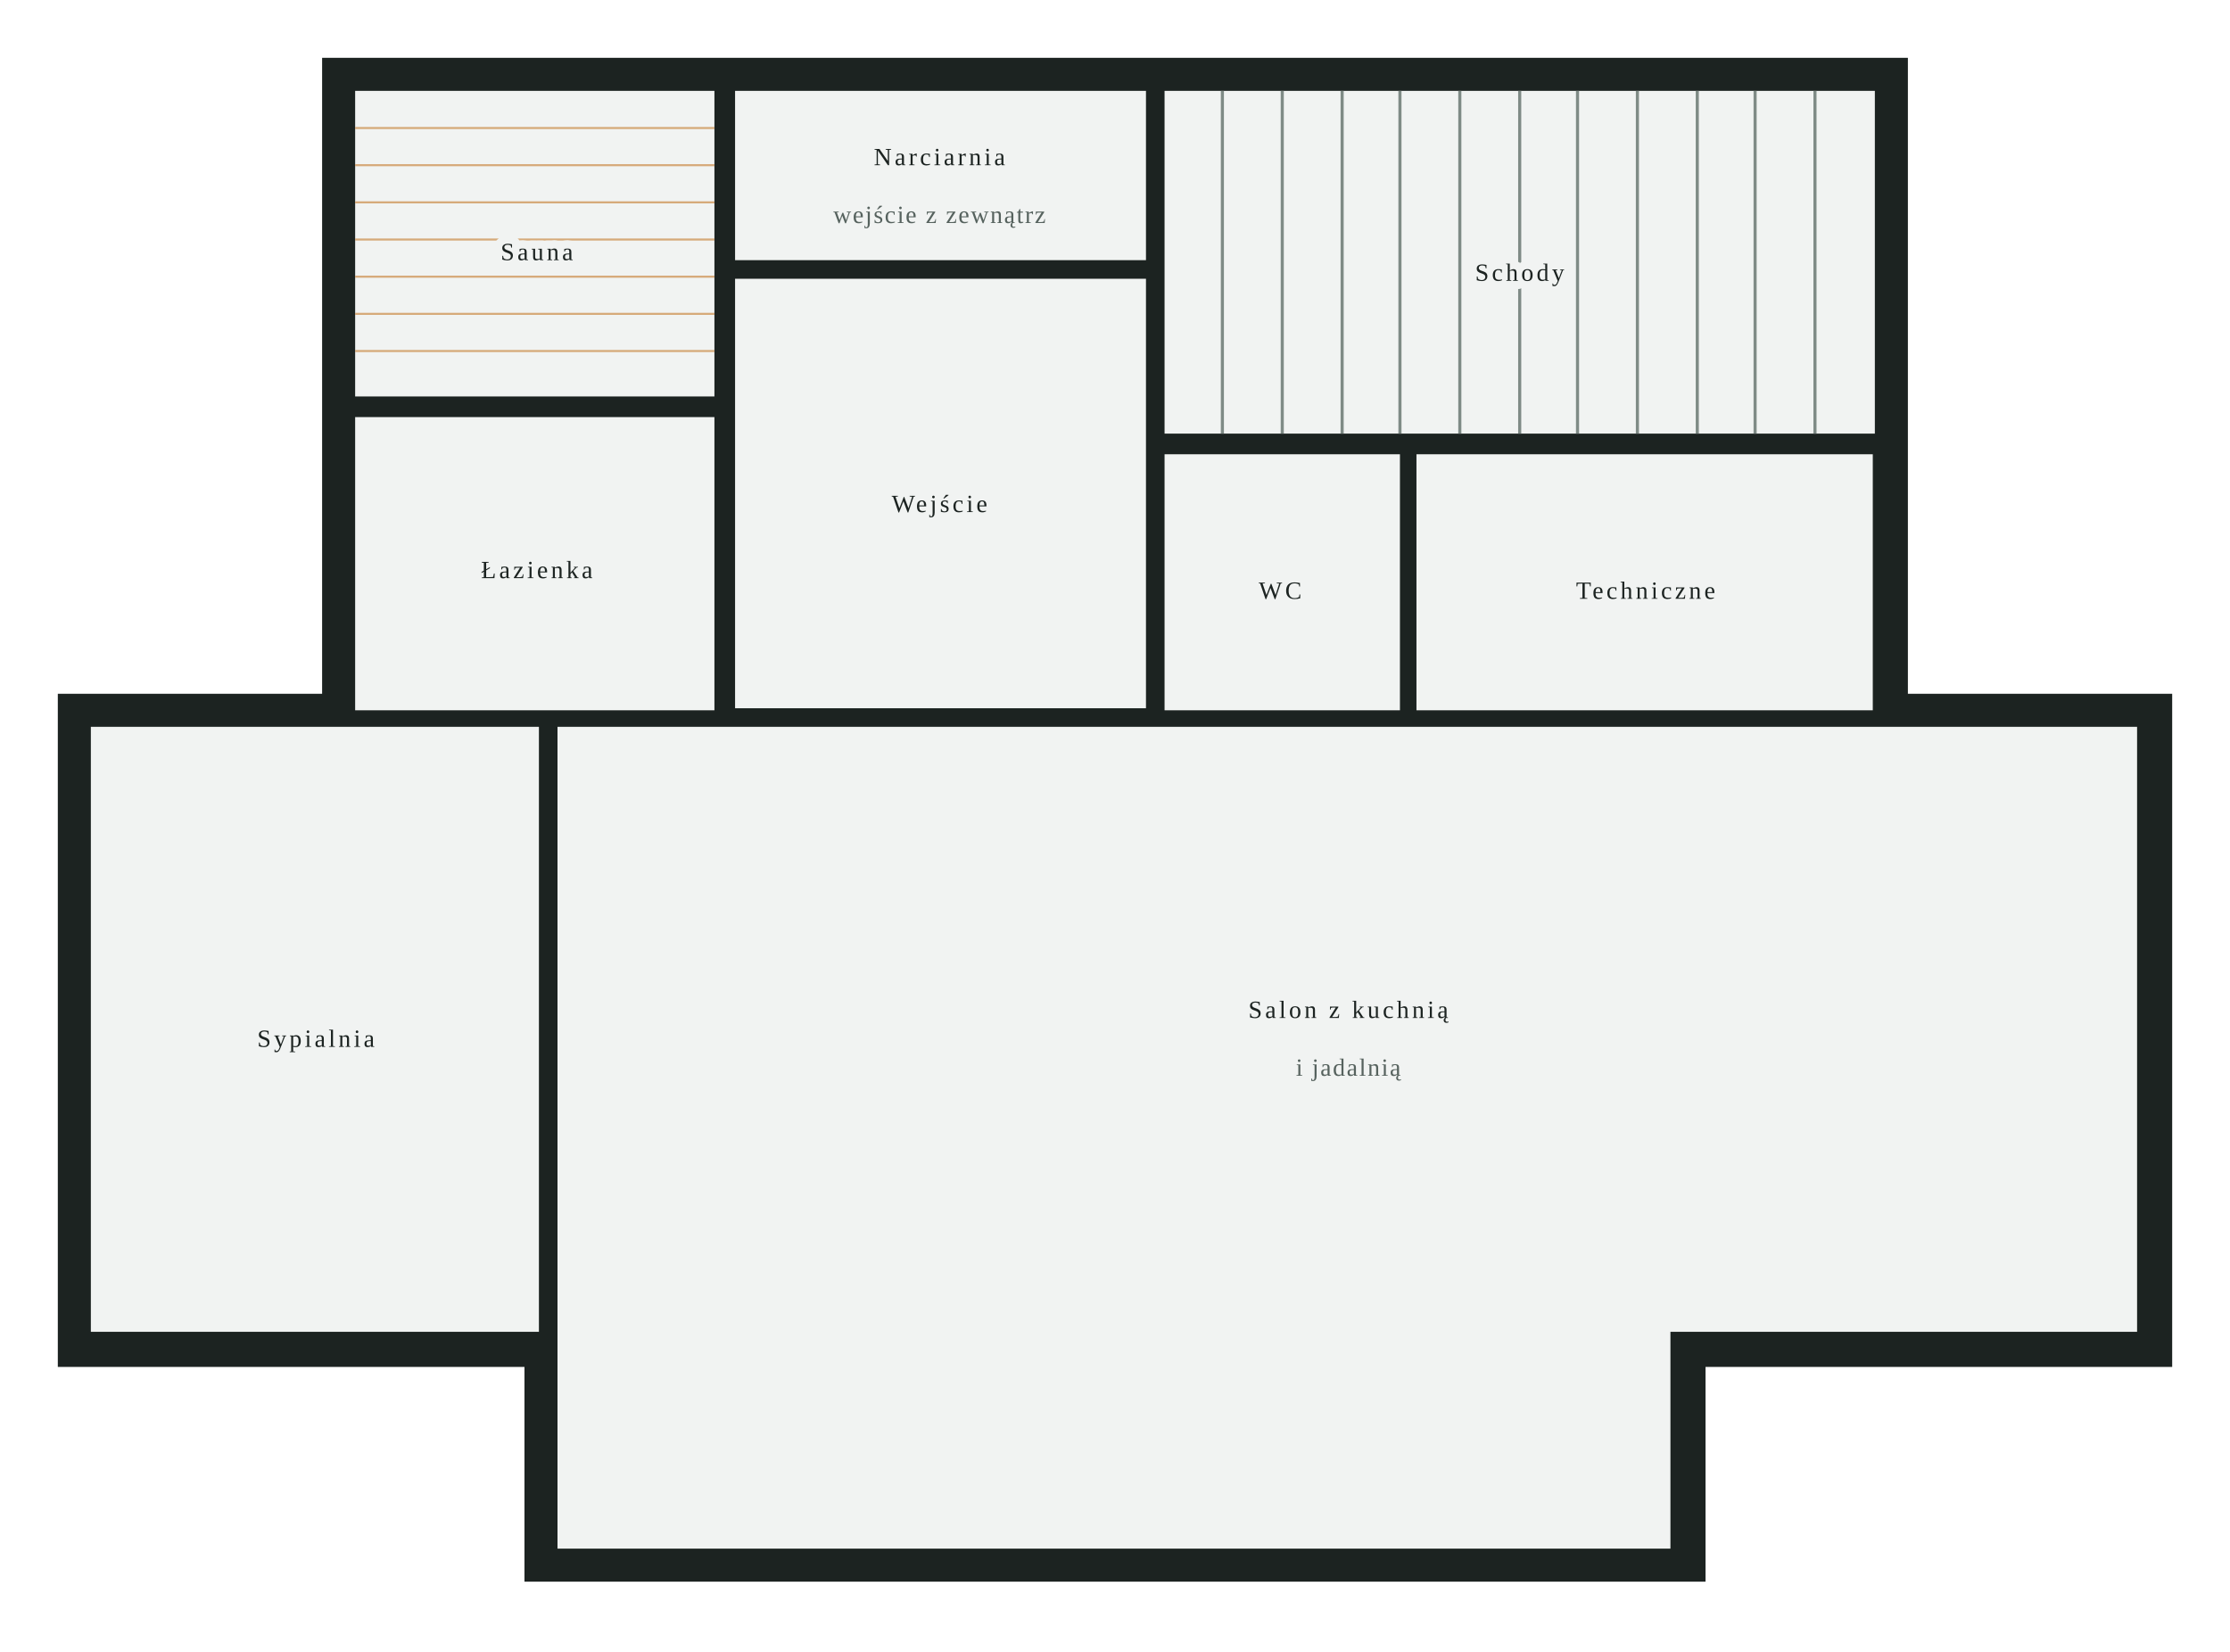
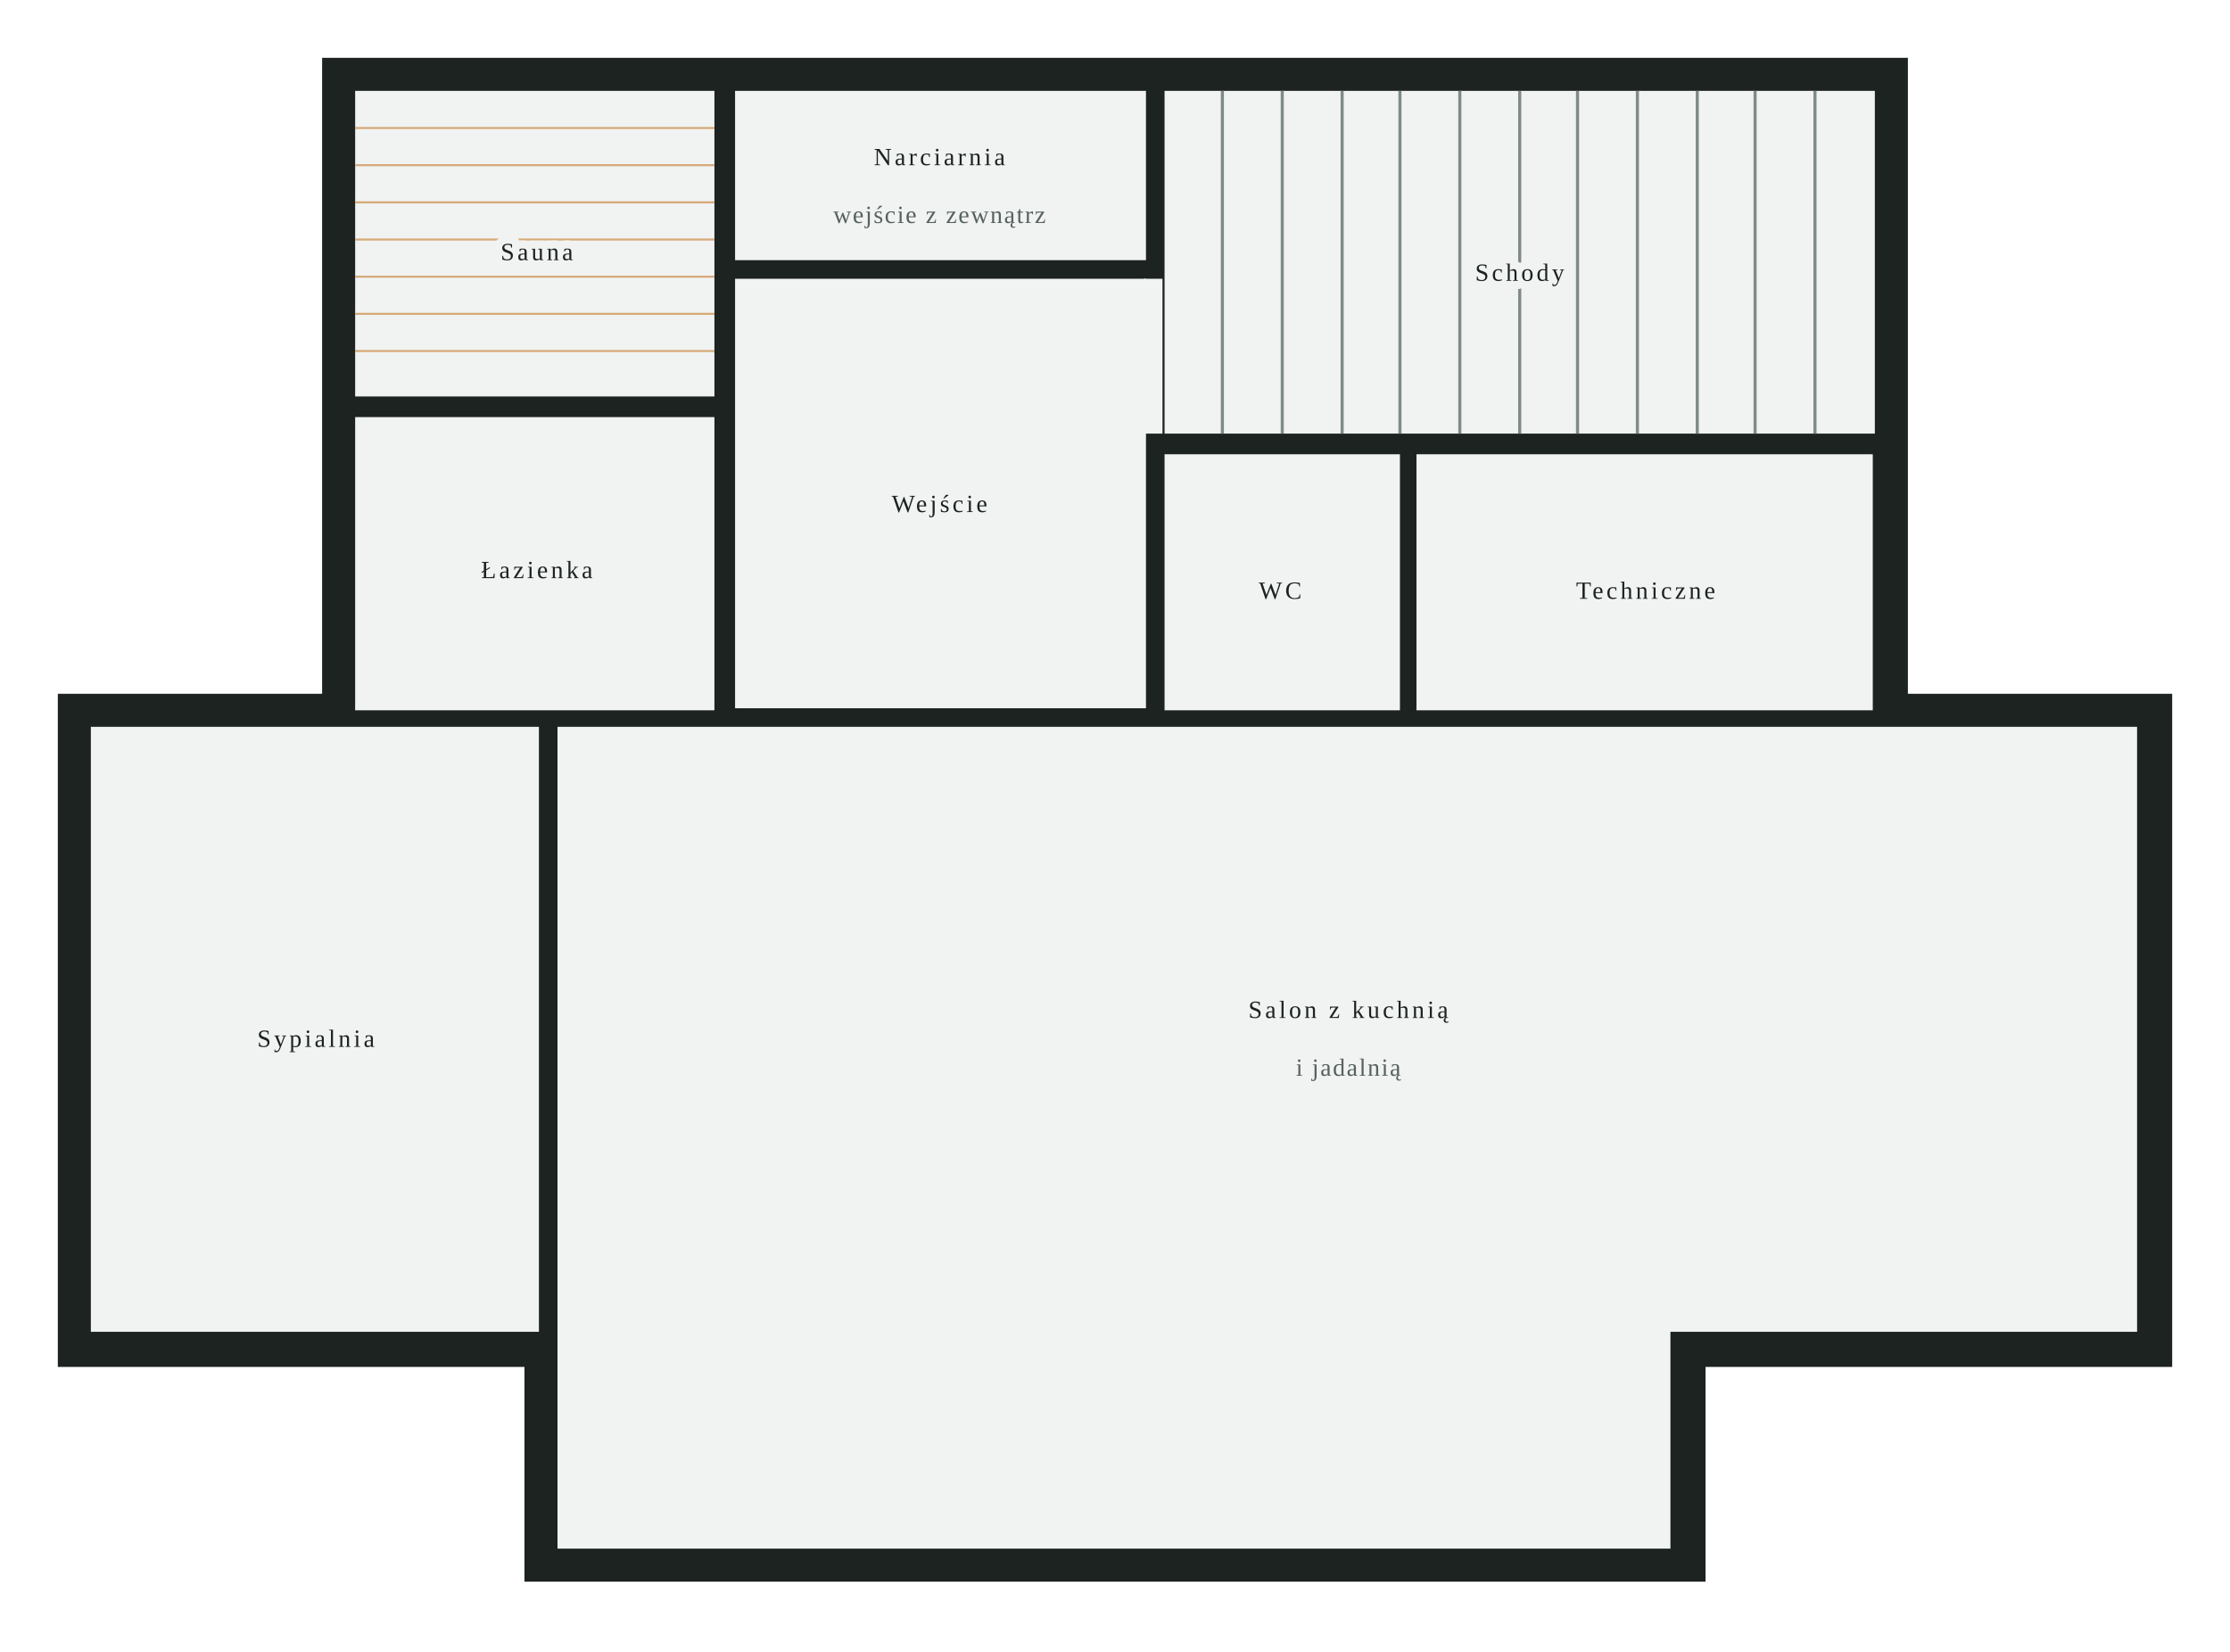
<svg xmlns="http://www.w3.org/2000/svg" viewBox="-40 -40 1080 800" role="img" aria-label="Rzut poglądowy domku, układ z salonem na parterze: parter">
  <style>.bryla{fill:var(--color-atrament,#1c2321);stroke:var(--color-atrament,#1c2321);stroke-width:24;stroke-linejoin:miter}.pokoj{fill:var(--color-tlo,#f1f3f2)}.pokoj.skos{fill:var(--color-tlo-2,#e4e9e7)}.stopnie{stroke:var(--color-linia-mocna,#7f8b86);stroke-width:1.5;vector-effect:non-scaling-stroke}.sauna-deski{stroke:var(--color-bursztyn,#c47a2a);stroke-width:1;opacity:.6;vector-effect:non-scaling-stroke}.nazwa{font:500 19px var(--font-ui,sans-serif);letter-spacing:.12em;text-transform:uppercase;fill:var(--color-atrament,#1c2321);paint-order:stroke;stroke:var(--color-tlo,#f1f3f2);stroke-width:8px;stroke-linejoin:round}.dopisek{font:500 18px var(--font-ui,sans-serif);letter-spacing:.06em;font-variant-numeric:tabular-nums;fill:var(--color-wyciszony,#56625e)}.pokoj-g:hover .pokoj,.pokoj-g:focus .pokoj{fill:var(--color-tlo-2,#e4e9e7)}</style>
  <polygon class="bryla" points="128,0 872,0 872,308 1000,308 1000,610 774,610 774,714 226,714 226,610 0,610 0,308 128,308" />
  <g id="r-sauna" class="pokoj-g" data-nazwa="Sauna">
    <rect class="pokoj" x="132" y="4" width="174" height="148" />
    <line class="sauna-deski" x1="132" y1="22" x2="306" y2="22" />
    <line class="sauna-deski" x1="132" y1="40" x2="306" y2="40" />
    <line class="sauna-deski" x1="132" y1="58" x2="306" y2="58" />
    <line class="sauna-deski" x1="132" y1="76" x2="306" y2="76" />
    <line class="sauna-deski" x1="132" y1="94" x2="306" y2="94" />
    <line class="sauna-deski" x1="132" y1="112" x2="306" y2="112" />
    <line class="sauna-deski" x1="132" y1="130" x2="306" y2="130" />
    <text class="nazwa" x="220" y="86" text-anchor="middle">Sauna</text>
  </g>
  <g id="r-narciarnia" class="pokoj-g" data-nazwa="Narciarnia">
    <rect class="pokoj" x="316" y="4" width="199" height="82" />
    <text class="nazwa" x="415" y="40" text-anchor="middle">Narciarnia</text>
    <text class="dopisek" x="415" y="68" text-anchor="middle">wejście z zewnątrz</text>
  </g>
  <g id="r-lazienka" class="pokoj-g" data-nazwa="Łazienka">
    <rect class="pokoj" x="132" y="162" width="174" height="142" />
    <text class="nazwa" x="220" y="240" text-anchor="middle">Łazienka</text>
  </g>
  <g id="r-wejscie" class="pokoj-g" data-nazwa="Wejście">
    <rect class="pokoj" x="316" y="95" width="199" height="208" />
    <text class="nazwa" x="415" y="208" text-anchor="middle">Wejście</text>
  </g>
  <g id="r-schody" class="pokoj-g" data-nazwa="Schody">
    <rect class="pokoj" x="524" y="4" width="344" height="166" />
    <line class="stopnie" x1="552" y1="4" x2="552" y2="170" />
    <line class="stopnie" x1="581" y1="4" x2="581" y2="170" />
    <line class="stopnie" x1="610" y1="4" x2="610" y2="170" />
    <line class="stopnie" x1="638" y1="4" x2="638" y2="170" />
    <line class="stopnie" x1="667" y1="4" x2="667" y2="170" />
    <line class="stopnie" x1="696" y1="4" x2="696" y2="170" />
    <line class="stopnie" x1="724" y1="4" x2="724" y2="170" />
    <line class="stopnie" x1="753" y1="4" x2="753" y2="170" />
    <line class="stopnie" x1="782" y1="4" x2="782" y2="170" />
    <line class="stopnie" x1="810" y1="4" x2="810" y2="170" />
    <line class="stopnie" x1="839" y1="4" x2="839" y2="170" />
    <text class="nazwa" x="696" y="96" text-anchor="middle">Schody</text>
  </g>
  <g id="r-wc" class="pokoj-g" data-nazwa="WC">
    <rect class="pokoj" x="524" y="180" width="114" height="124" />
    <text class="nazwa" x="580" y="250" text-anchor="middle">WC</text>
  </g>
  <g id="r-techniczne" class="pokoj-g" data-nazwa="Techniczne">
    <rect class="pokoj" x="646" y="180" width="221" height="124" />
    <text class="nazwa" x="757" y="250" text-anchor="middle">Techniczne</text>
  </g>
  <g id="r-sypialnia-1" class="pokoj-g" data-nazwa="Sypialnia">
    <rect class="pokoj" x="4" y="312" width="217" height="293" />
    <text class="nazwa" x="113" y="467" text-anchor="middle">Sypialnia</text>
  </g>
  <g id="r-salon" class="pokoj-g" data-nazwa="Salon z kuchnią">
    <rect class="pokoj" x="230" y="312" width="765" height="293" />
    <rect class="pokoj" x="230" y="601" width="539" height="109" />
    <text class="nazwa" x="613" y="453" text-anchor="middle">Salon z kuchnią</text>
    <text class="dopisek" x="613" y="481" text-anchor="middle">i jadalnią</text>
  </g>
+   <rect class="pokoj" x="514" y="95" width="9" height="75" />
</svg>
